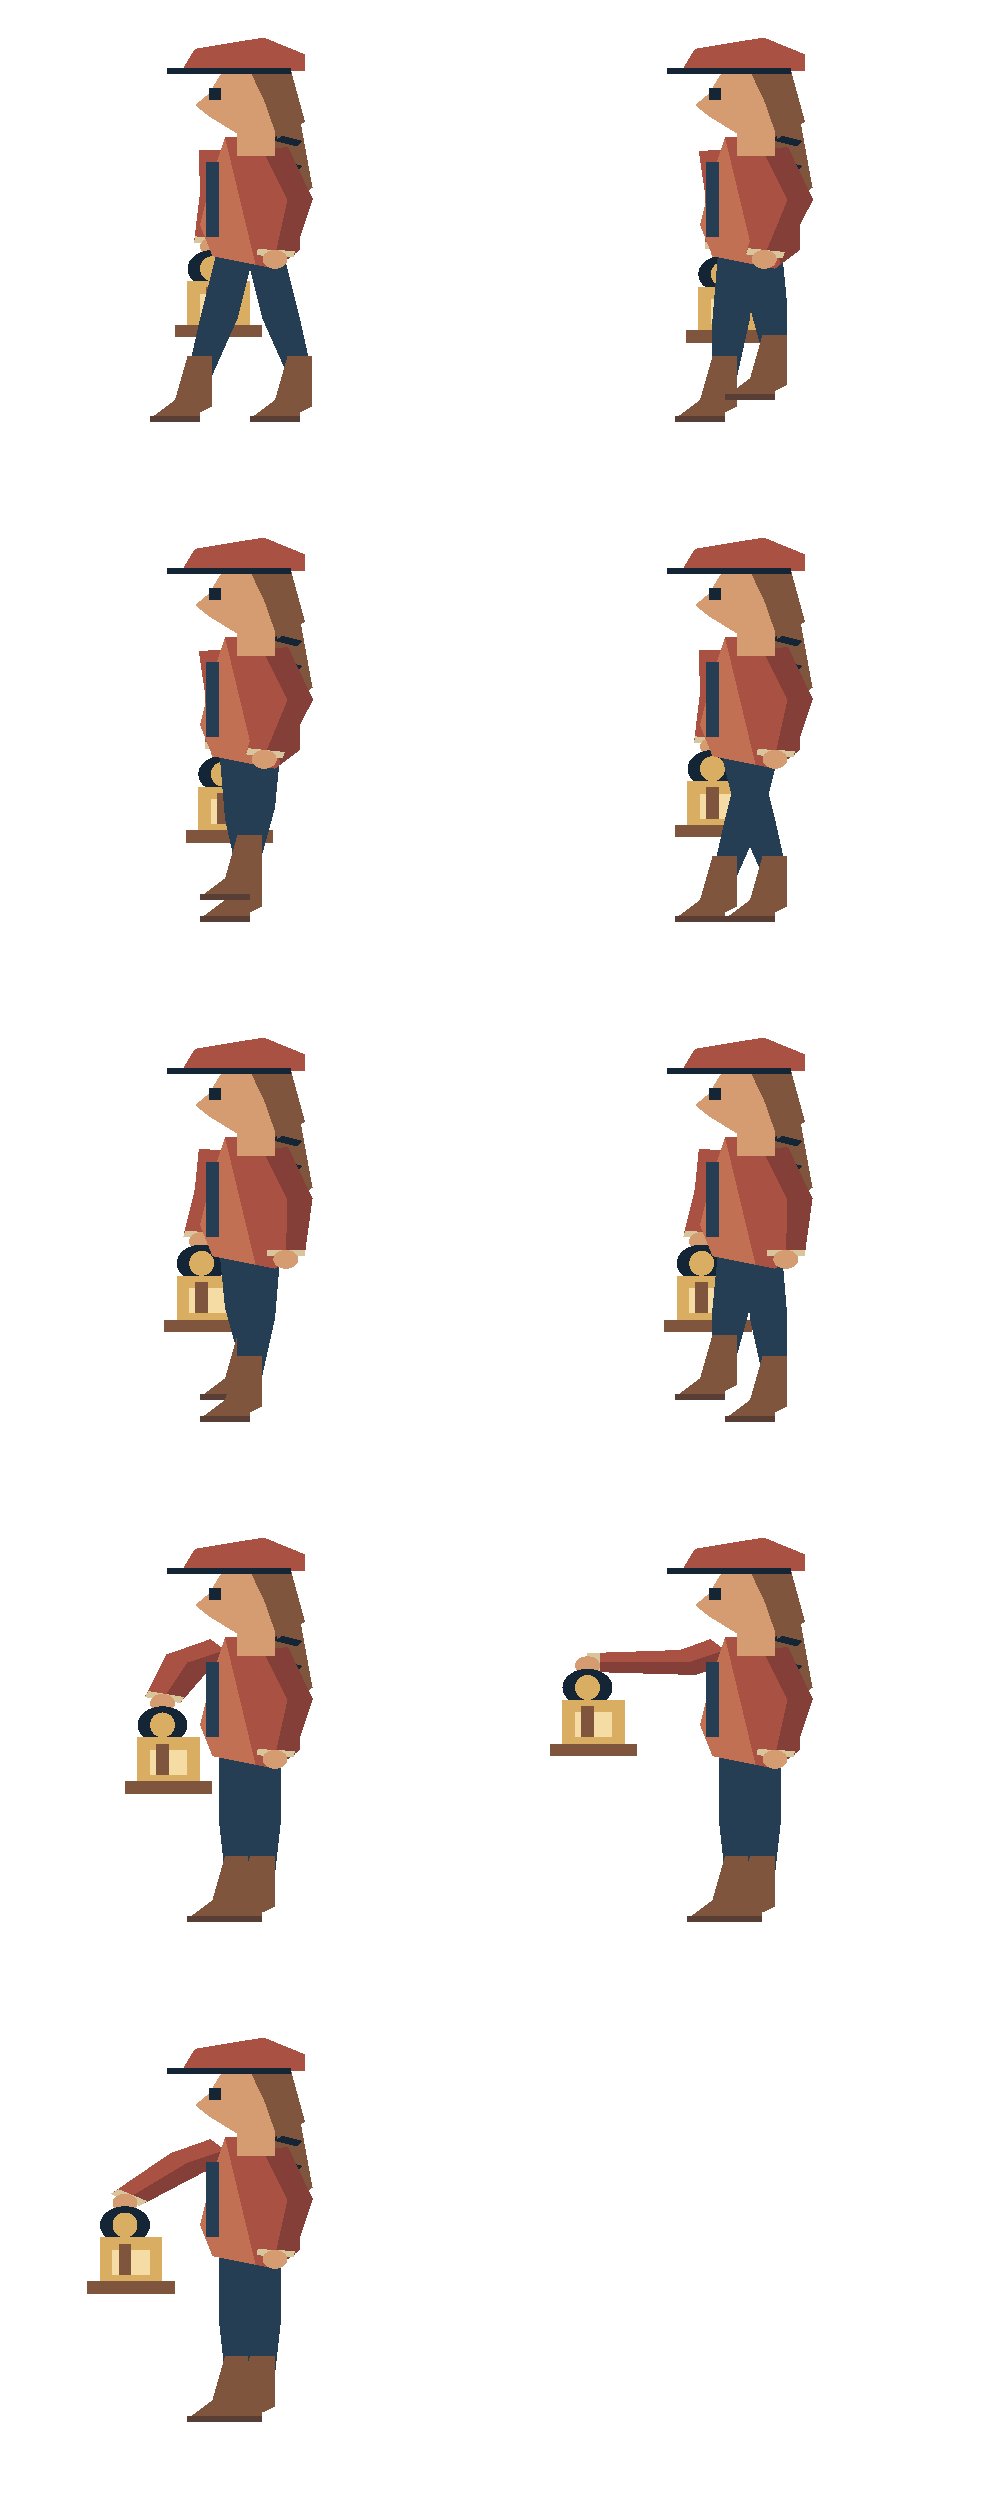
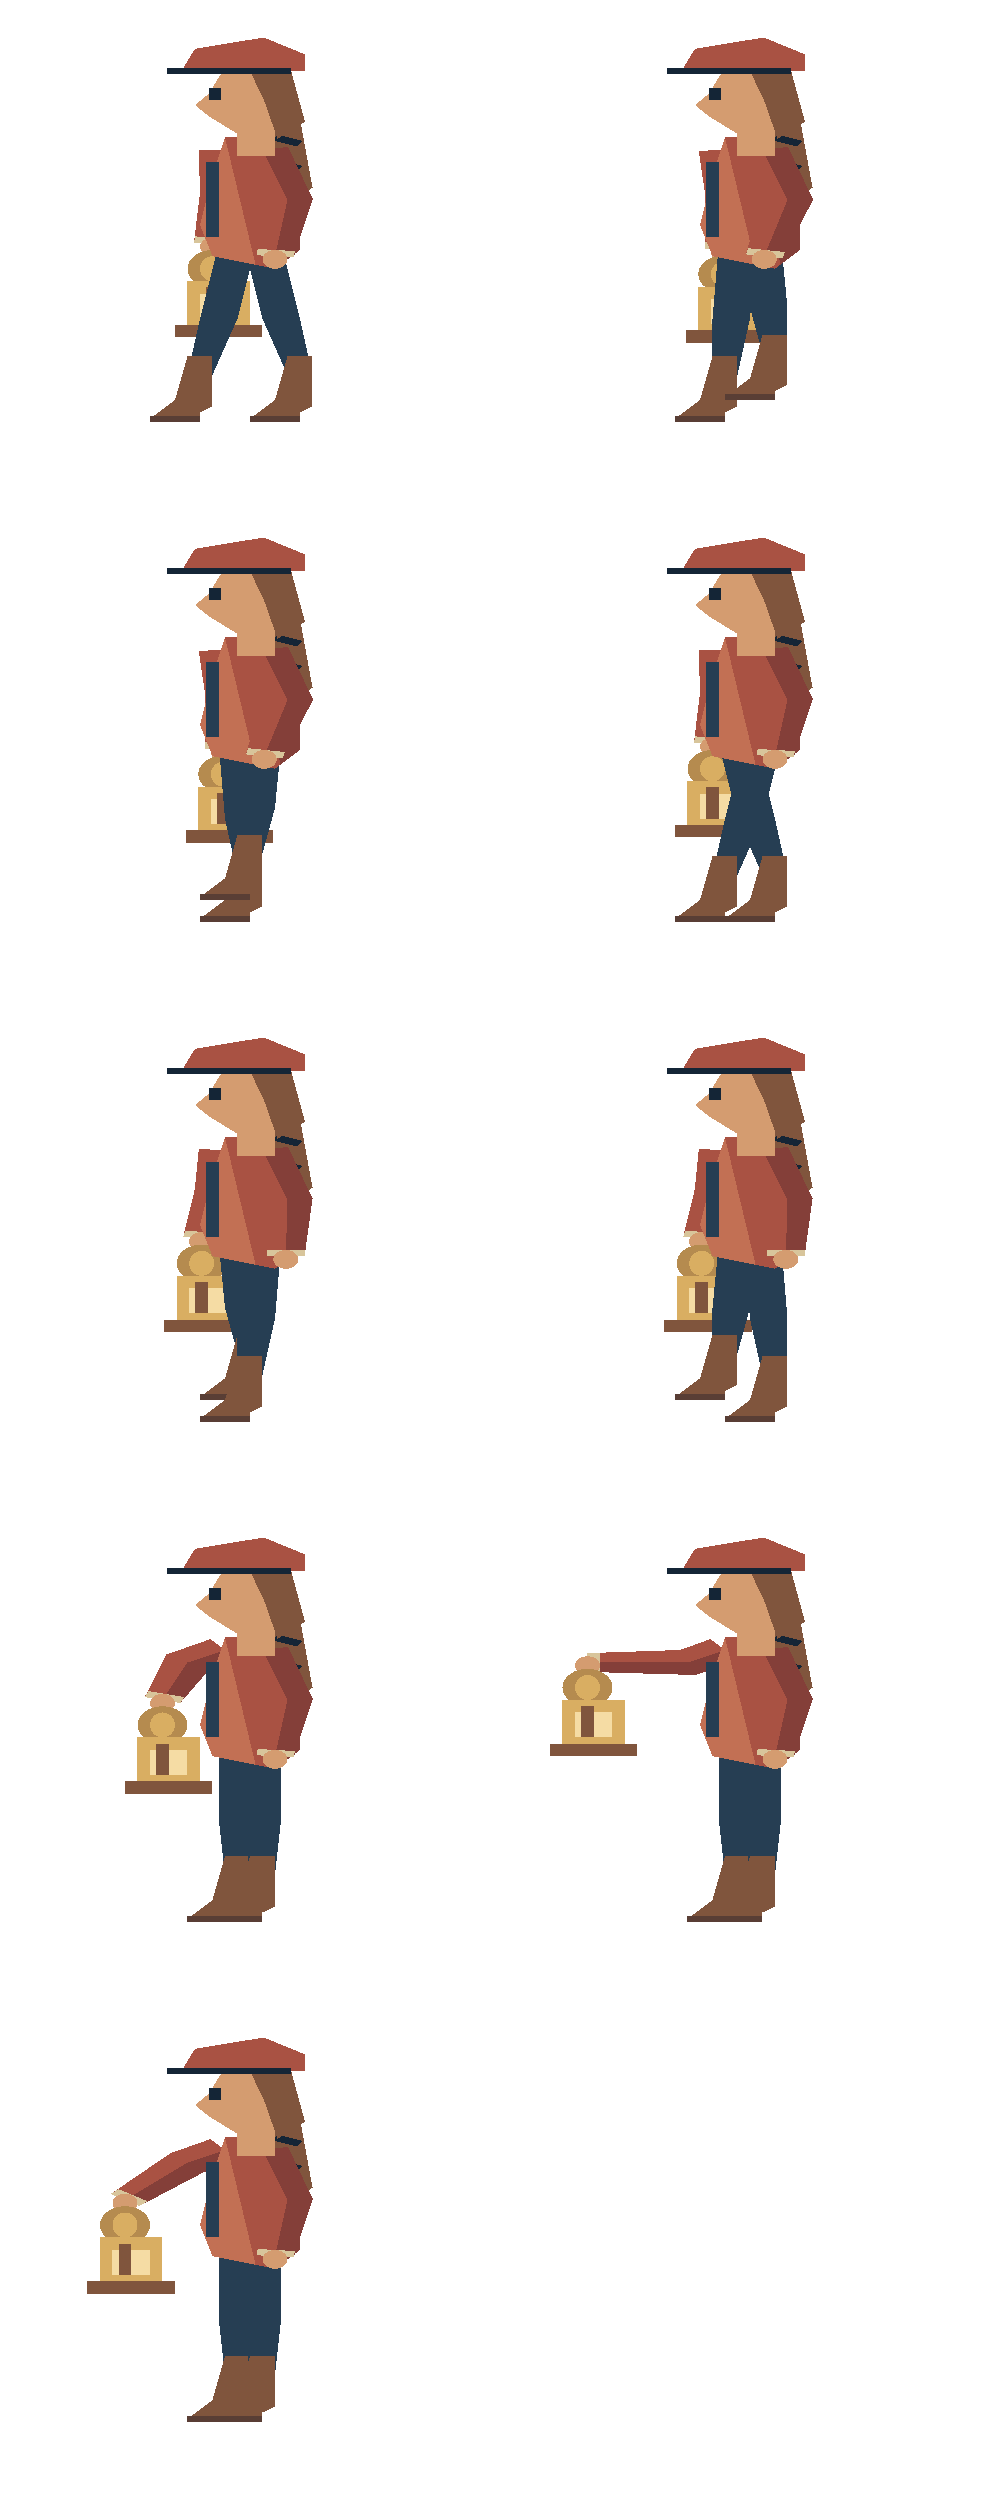
<svg xmlns="http://www.w3.org/2000/svg" width="160" height="400" viewBox="0 0 160 400">
  <svg x="0" y="0" width="80" height="80" viewBox="0 0 40 80" preserveAspectRatio="none" shape-rendering="crispEdges">
    <polygon points="15.9,24.0 16.0,30.875 15.512,38.814 18.488,39.186 20.0,31.125 20.1,24.0" fill="#a95243" />
    <polygon points="18,24 18.0,31.0 17.0,39.0 18.488,39.186 20.0,31.125 20.1,24.0" fill="#843f39" />
    <polygon points="15.636,37.822 15.512,38.814 18.488,39.186 18.612,38.194" fill="#d8c59b" />
    <ellipse cx="17.0" cy="39.5" rx="1.0" ry="1.5" fill="#d49c70" />
-     <ellipse cx="17.0" cy="43.0" rx="2.0" ry="3.0" fill="#142536" />
+     <ellipse cx="17.0" cy="43.0" rx="2.0" ry="3.0" fill="#b58b4f" />
    <ellipse cx="17.0" cy="43.0" rx="1.0" ry="2.0" fill="#d9ae62" />
    <rect x="15.0" y="45.0" width="5.0" height="8.0" fill="#d9ae62" />
    <rect x="16.0" y="47.0" width="3.0" height="4.0" fill="#f5dca4" />
    <polyline points="17.0,46.0 17.0,51.0" fill="none" stroke="#80553d" stroke-width="1" />
    <rect x="14.0" y="52.0" width="7.0" height="2.0" fill="#80553d" />
    <polygon points="17.5,39 20.5,39 19.0,51.0 17.0,60 15.0,60 16.0,51.0" fill="#263e53" />
    <polygon points="15.0,57 17.0,57 17.0,65 16.0,66 16.0,67 12.0,67 14.0,64" fill="#80553d" />
    <polyline points="12.0,67 16.0,67" fill="none" stroke="#593e35" stroke-width="1" />
    <polygon points="19.5,39 22.5,39 24.0,51.0 25.0,60.0 23.0,60.0 21.0,51.0" fill="#263e53" />
    <polygon points="23.0,57.0 25.0,57.0 25.0,65.0 24.0,66.0 24.0,67.0 20.0,67.0 22.0,64.0" fill="#80553d" />
    <polyline points="20.0,67.0 24.0,67.0" fill="none" stroke="#593e35" stroke-width="1" />
    <polygon points="18,22 22,22 24,30 24,40 22,43 17,41 16,36 17,28" fill="#a95243" />
    <polygon points="20.0,22.0 22,22 24,30 24,40 22.441,42.339" fill="#843f39" />
    <polygon points="20.445,42.378 17,41 16,36 17,28 18.0,22.0" fill="#c27054" />
    <polyline points="17,26 17,38" fill="none" stroke="#263e53" stroke-width="1" />
    <polygon points="22,19 24,19 25,30 23,33 21,30" fill="#80553d" />
    <polyline points="22,22 24,23" fill="none" stroke="#142536" stroke-width="1" />
    <polyline points="22,26 24,27" fill="none" stroke="#142536" stroke-width="1" />
    <polyline points="22,30 24,31" fill="none" stroke="#142536" stroke-width="1" />
    <polyline points="22,31 24,31" fill="none" stroke="#a95243" stroke-width="1" />
    <polygon points="18.963,24.509 20.973,32.136 20.509,40.834 23.491,41.166 25.027,31.864 23.037,23.491" fill="#a95243" />
    <polygon points="21,24 23,32 22.0,41 23.491,41.166 25.027,31.864 23.037,23.491" fill="#843f39" />
    <polygon points="20.62,39.84 20.509,40.834 23.491,41.166 23.601,40.172" fill="#d8c59b" />
    <ellipse cx="22.0" cy="41.5" rx="1.0" ry="1.5" fill="#d49c70" />
    <rect x="19" y="19" width="3" height="6" fill="#d49c70" />
    <polygon points="17.8,11.4 23.3,11.4 23.3,20.4 18.9,21.3 16.7,18.6 15.6,16.8 16.7,15.0" fill="#d49c70" />
    <polygon points="20.0,11.4 23.3,11.4 24.4,19.5 22.2,22.2 21.1,15.9" fill="#80553d" />
    <rect x="16.7" y="14.1" width="1.0" height="1.9" fill="#142536" />
    <polygon points="15.6,7.8 21.1,6.0 24.4,8.7 24.4,11.4 14.5,11.4" fill="#a95243" />
    <polyline points="13.4,11.4 23.3,11.4" fill="none" stroke="#142536" stroke-width="1" />
  </svg>
  <svg x="80" y="0" width="80" height="80" viewBox="0 0 40 80" preserveAspectRatio="none" shape-rendering="crispEdges">
    <polygon points="15.904,24.122 16.429,31.424 16.369,39.765 19.363,39.967 20.437,31.442 20.096,23.878" fill="#a95243" />
    <polygon points="18,24 18.433,31.433 17.866,39.866 19.363,39.967 20.437,31.442 20.096,23.878" fill="#843f39" />
    <polygon points="16.436,38.768 16.369,39.765 19.363,39.967 19.43,38.969" fill="#d8c59b" />
    <ellipse cx="17.866" cy="40.366" rx="1.0" ry="1.5" fill="#d49c70" />
-     <ellipse cx="17.866" cy="43.866" rx="2.0" ry="3.0" fill="#142536" />
+     <ellipse cx="17.866" cy="43.866" rx="2.0" ry="3.0" fill="#b58b4f" />
    <ellipse cx="17.866" cy="43.866" rx="1.0" ry="2.0" fill="#d9ae62" />
    <rect x="15.866" y="45.866" width="5.0" height="8.0" fill="#d9ae62" />
    <rect x="16.866" y="47.866" width="3.0" height="4.0" fill="#f5dca4" />
    <polyline points="17.866,46.866 17.866,51.866" fill="none" stroke="#80553d" stroke-width="1" />
    <rect x="14.866" y="52.866" width="7.0" height="2.0" fill="#80553d" />
    <polygon points="17.5,39 20.5,39 20.0,51.0 19.0,60 17.0,60 17.0,51.0" fill="#263e53" />
    <polygon points="17.0,57 19.0,57 19.0,65 18.0,66 18.0,67 14.0,67 16.0,64" fill="#80553d" />
    <polyline points="14.0,67 18.0,67" fill="none" stroke="#593e35" stroke-width="1" />
    <polygon points="19.5,39 22.5,39 23.0,49.268 23.0,56.536 21.0,56.536 20.0,49.268" fill="#263e53" />
    <polygon points="21.0,53.536 23.0,53.536 23.0,61.536 22.0,62.536 22.0,63.536 18.0,63.536 20.0,60.536" fill="#80553d" />
    <polyline points="18.0,63.536 22.0,63.536" fill="none" stroke="#593e35" stroke-width="1" />
    <polygon points="18,22 22,22 24,30 24,40 22,43 17,41 16,36 17,28" fill="#a95243" />
    <polygon points="20.0,22.0 22,22 24,30 24,40 22.441,42.339" fill="#843f39" />
    <polygon points="20.445,42.378 17,41 16,36 17,28 18.0,22.0" fill="#c27054" />
    <polyline points="17,26 17,38" fill="none" stroke="#263e53" stroke-width="1" />
    <polygon points="22,19 24,19 25,30 23,33 21,30" fill="#80553d" />
    <polyline points="22,22 24,23" fill="none" stroke="#142536" stroke-width="1" />
    <polyline points="22,26 24,27" fill="none" stroke="#142536" stroke-width="1" />
    <polyline points="22,30 24,31" fill="none" stroke="#142536" stroke-width="1" />
    <polyline points="22,31 24,31" fill="none" stroke="#a95243" stroke-width="1" />
    <polygon points="18.963,24.509 20.949,32.042 19.665,40.695 22.603,41.305 25.051,31.958 23.037,23.491" fill="#a95243" />
    <polygon points="21,24 23,32 21.134,41 22.603,41.305 25.051,31.958 23.037,23.491" fill="#843f39" />
    <polygon points="19.868,39.716 19.665,40.695 22.603,41.305 22.806,40.325" fill="#d8c59b" />
    <ellipse cx="21.134" cy="41.5" rx="1.0" ry="1.5" fill="#d49c70" />
    <rect x="19" y="19" width="3" height="6" fill="#d49c70" />
    <polygon points="17.8,11.4 23.3,11.4 23.3,20.4 18.9,21.3 16.7,18.6 15.6,16.8 16.7,15.0" fill="#d49c70" />
    <polygon points="20.0,11.4 23.3,11.4 24.4,19.5 22.2,22.2 21.1,15.9" fill="#80553d" />
    <rect x="16.7" y="14.1" width="1.0" height="1.9" fill="#142536" />
    <polygon points="15.6,7.8 21.1,6.0 24.4,8.7 24.4,11.4 14.5,11.4" fill="#a95243" />
    <polyline points="13.4,11.4 23.3,11.4" fill="none" stroke="#142536" stroke-width="1" />
  </svg>
  <svg x="0" y="80" width="80" height="80" viewBox="0 0 40 80" preserveAspectRatio="none" shape-rendering="crispEdges">
    <polygon points="15.904,24.122 16.429,31.424 16.369,39.765 19.363,39.967 20.437,31.442 20.096,23.878" fill="#a95243" />
    <polygon points="18,24 18.433,31.433 17.866,39.866 19.363,39.967 20.437,31.442 20.096,23.878" fill="#843f39" />
    <polygon points="16.436,38.768 16.369,39.765 19.363,39.967 19.43,38.969" fill="#d8c59b" />
    <ellipse cx="17.866" cy="40.366" rx="1.0" ry="1.5" fill="#d49c70" />
-     <ellipse cx="17.866" cy="43.866" rx="2.0" ry="3.0" fill="#142536" />
+     <ellipse cx="17.866" cy="43.866" rx="2.0" ry="3.0" fill="#b58b4f" />
    <ellipse cx="17.866" cy="43.866" rx="1.0" ry="2.0" fill="#d9ae62" />
    <rect x="15.866" y="45.866" width="5.0" height="8.0" fill="#d9ae62" />
    <rect x="16.866" y="47.866" width="3.0" height="4.0" fill="#f5dca4" />
    <polyline points="17.866,46.866 17.866,51.866" fill="none" stroke="#80553d" stroke-width="1" />
    <rect x="14.866" y="52.866" width="7.0" height="2.0" fill="#80553d" />
    <polygon points="17.5,39 20.5,39 21.0,51.0 21.0,60 19.0,60 18.0,51.0" fill="#263e53" />
    <polygon points="19.0,57 21.0,57 21.0,65 20.0,66 20.0,67 16.0,67 18.0,64" fill="#80553d" />
    <polyline points="16.0,67 20.0,67" fill="none" stroke="#593e35" stroke-width="1" />
    <polygon points="19.5,39 22.5,39 22.0,49.268 21.0,56.536 19.0,56.536 19.0,49.268" fill="#263e53" />
    <polygon points="19.0,53.536 21.0,53.536 21.0,61.536 20.0,62.536 20.0,63.536 16.0,63.536 18.0,60.536" fill="#80553d" />
    <polyline points="16.0,63.536 20.0,63.536" fill="none" stroke="#593e35" stroke-width="1" />
    <polygon points="18,22 22,22 24,30 24,40 22,43 17,41 16,36 17,28" fill="#a95243" />
    <polygon points="20.0,22.0 22,22 24,30 24,40 22.441,42.339" fill="#843f39" />
    <polygon points="20.445,42.378 17,41 16,36 17,28 18.0,22.0" fill="#c27054" />
    <polyline points="17,26 17,38" fill="none" stroke="#263e53" stroke-width="1" />
    <polygon points="22,19 24,19 25,30 23,33 21,30" fill="#80553d" />
    <polyline points="22,22 24,23" fill="none" stroke="#142536" stroke-width="1" />
    <polyline points="22,26 24,27" fill="none" stroke="#142536" stroke-width="1" />
    <polyline points="22,30 24,31" fill="none" stroke="#142536" stroke-width="1" />
    <polyline points="22,31 24,31" fill="none" stroke="#a95243" stroke-width="1" />
    <polygon points="18.963,24.509 20.949,32.042 19.665,40.695 22.603,41.305 25.051,31.958 23.037,23.491" fill="#a95243" />
    <polygon points="21,24 23,32 21.134,41 22.603,41.305 25.051,31.958 23.037,23.491" fill="#843f39" />
    <polygon points="19.868,39.716 19.665,40.695 22.603,41.305 22.806,40.325" fill="#d8c59b" />
    <ellipse cx="21.134" cy="41.5" rx="1.0" ry="1.5" fill="#d49c70" />
    <rect x="19" y="19" width="3" height="6" fill="#d49c70" />
    <polygon points="17.8,11.4 23.3,11.4 23.3,20.4 18.9,21.3 16.7,18.6 15.6,16.8 16.7,15.0" fill="#d49c70" />
    <polygon points="20.0,11.4 23.3,11.4 24.4,19.5 22.2,22.2 21.1,15.9" fill="#80553d" />
    <rect x="16.7" y="14.1" width="1.0" height="1.9" fill="#142536" />
    <polygon points="15.6,7.8 21.1,6.0 24.4,8.7 24.4,11.4 14.5,11.4" fill="#a95243" />
    <polyline points="13.4,11.4 23.3,11.4" fill="none" stroke="#142536" stroke-width="1" />
  </svg>
  <svg x="80" y="80" width="80" height="80" viewBox="0 0 40 80" preserveAspectRatio="none" shape-rendering="crispEdges">
    <polygon points="15.9,24.0 16.0,30.875 15.512,38.814 18.488,39.186 20.0,31.125 20.1,24.0" fill="#a95243" />
    <polygon points="18,24 18.0,31.0 17.0,39.0 18.488,39.186 20.0,31.125 20.1,24.0" fill="#843f39" />
    <polygon points="15.636,37.822 15.512,38.814 18.488,39.186 18.612,38.194" fill="#d8c59b" />
    <ellipse cx="17.0" cy="39.5" rx="1.0" ry="1.5" fill="#d49c70" />
-     <ellipse cx="17.0" cy="43.0" rx="2.0" ry="3.0" fill="#142536" />
+     <ellipse cx="17.0" cy="43.0" rx="2.0" ry="3.0" fill="#b58b4f" />
    <ellipse cx="17.0" cy="43.0" rx="1.0" ry="2.0" fill="#d9ae62" />
    <rect x="15.0" y="45.0" width="5.0" height="8.0" fill="#d9ae62" />
    <rect x="16.0" y="47.0" width="3.0" height="4.0" fill="#f5dca4" />
    <polyline points="17.0,46.0 17.0,51.0" fill="none" stroke="#80553d" stroke-width="1" />
    <rect x="14.0" y="52.0" width="7.0" height="2.0" fill="#80553d" />
    <polygon points="17.5,39 20.5,39 22.0,51.0 23.0,60.0 21.0,60.0 19.0,51.0" fill="#263e53" />
    <polygon points="21.0,57.0 23.0,57.0 23.0,65.0 22.0,66.0 22.0,67.0 18.0,67.0 20.0,64.0" fill="#80553d" />
    <polyline points="18.0,67.0 22.0,67.0" fill="none" stroke="#593e35" stroke-width="1" />
    <polygon points="19.5,39 22.5,39 21.0,51.0 19.0,60 17.0,60 18.0,51.0" fill="#263e53" />
    <polygon points="17.0,57 19.0,57 19.0,65 18.0,66 18.0,67 14.0,67 16.0,64" fill="#80553d" />
    <polyline points="14.0,67 18.0,67" fill="none" stroke="#593e35" stroke-width="1" />
    <polygon points="18,22 22,22 24,30 24,40 22,43 17,41 16,36 17,28" fill="#a95243" />
    <polygon points="20.0,22.0 22,22 24,30 24,40 22.441,42.339" fill="#843f39" />
    <polygon points="20.445,42.378 17,41 16,36 17,28 18.0,22.0" fill="#c27054" />
    <polyline points="17,26 17,38" fill="none" stroke="#263e53" stroke-width="1" />
    <polygon points="22,19 24,19 25,30 23,33 21,30" fill="#80553d" />
    <polyline points="22,22 24,23" fill="none" stroke="#142536" stroke-width="1" />
    <polyline points="22,26 24,27" fill="none" stroke="#142536" stroke-width="1" />
    <polyline points="22,30 24,31" fill="none" stroke="#142536" stroke-width="1" />
    <polyline points="22,31 24,31" fill="none" stroke="#a95243" stroke-width="1" />
    <polygon points="18.963,24.509 20.973,32.136 20.509,40.834 23.491,41.166 25.027,31.864 23.037,23.491" fill="#a95243" />
    <polygon points="21,24 23,32 22.0,41 23.491,41.166 25.027,31.864 23.037,23.491" fill="#843f39" />
    <polygon points="20.62,39.84 20.509,40.834 23.491,41.166 23.601,40.172" fill="#d8c59b" />
    <ellipse cx="22.0" cy="41.5" rx="1.0" ry="1.5" fill="#d49c70" />
    <rect x="19" y="19" width="3" height="6" fill="#d49c70" />
    <polygon points="17.8,11.4 23.3,11.4 23.3,20.4 18.9,21.3 16.7,18.6 15.6,16.8 16.7,15.0" fill="#d49c70" />
    <polygon points="20.0,11.4 23.3,11.4 24.4,19.5 22.2,22.2 21.1,15.9" fill="#80553d" />
    <rect x="16.7" y="14.1" width="1.0" height="1.9" fill="#142536" />
    <polygon points="15.6,7.8 21.1,6.0 24.4,8.7 24.4,11.4 14.5,11.4" fill="#a95243" />
    <polyline points="13.4,11.4 23.3,11.4" fill="none" stroke="#142536" stroke-width="1" />
  </svg>
  <svg x="0" y="160" width="80" height="80" viewBox="0 0 40 80" preserveAspectRatio="none" shape-rendering="crispEdges">
    <polygon points="15.905,23.862 15.579,30.314 14.66,37.855 17.608,38.413 19.555,30.82 20.095,24.138" fill="#a95243" />
    <polygon points="18,24 17.567,30.567 16.134,38.134 17.608,38.413 19.555,30.82 20.095,24.138" fill="#843f39" />
    <polygon points="14.846,36.872 14.66,37.855 17.608,38.413 17.794,37.431" fill="#d8c59b" />
    <ellipse cx="16.134" cy="38.634" rx="1.0" ry="1.5" fill="#d49c70" />
-     <ellipse cx="16.134" cy="42.134" rx="2.0" ry="3.0" fill="#142536" />
+     <ellipse cx="16.134" cy="42.134" rx="2.0" ry="3.0" fill="#b58b4f" />
    <ellipse cx="16.134" cy="42.134" rx="1.0" ry="2.0" fill="#d9ae62" />
    <rect x="14.134" y="44.134" width="5.0" height="8.0" fill="#d9ae62" />
    <rect x="15.134" y="46.134" width="3.0" height="4.0" fill="#f5dca4" />
    <polyline points="16.134,45.134 16.134,50.134" fill="none" stroke="#80553d" stroke-width="1" />
    <rect x="13.134" y="51.134" width="7.0" height="2.0" fill="#80553d" />
    <polygon points="17.5,39 20.5,39 21.0,49.268 21.0,56.536 19.0,56.536 18.0,49.268" fill="#263e53" />
    <polygon points="19.0,53.536 21.0,53.536 21.0,61.536 20.0,62.536 20.0,63.536 16.0,63.536 18.0,60.536" fill="#80553d" />
    <polyline points="16.0,63.536 20.0,63.536" fill="none" stroke="#593e35" stroke-width="1" />
    <polygon points="19.5,39 22.5,39 22.0,51.0 21.0,60 19.0,60 19.0,51.0" fill="#263e53" />
    <polygon points="19.0,57 21.0,57 21.0,65 20.0,66 20.0,67 16.0,67 18.0,64" fill="#80553d" />
    <polyline points="16.0,67 20.0,67" fill="none" stroke="#593e35" stroke-width="1" />
    <polygon points="18,22 22,22 24,30 24,40 22,43 17,41 16,36 17,28" fill="#a95243" />
    <polygon points="20.0,22.0 22,22 24,30 24,40 22.441,42.339" fill="#843f39" />
    <polygon points="20.445,42.378 17,41 16,36 17,28 18.0,22.0" fill="#c27054" />
    <polyline points="17,26 17,38" fill="none" stroke="#263e53" stroke-width="1" />
    <polygon points="22,19 24,19 25,30 23,33 21,30" fill="#80553d" />
    <polyline points="22,22 24,23" fill="none" stroke="#142536" stroke-width="1" />
    <polyline points="22,26 24,27" fill="none" stroke="#142536" stroke-width="1" />
    <polyline points="22,30 24,31" fill="none" stroke="#142536" stroke-width="1" />
    <polyline points="22,31 24,31" fill="none" stroke="#a95243" stroke-width="1" />
    <polygon points="18.963,24.509 20.996,32.232 21.366,40.978 24.366,41.022 25.004,31.768 23.037,23.491" fill="#a95243" />
    <polygon points="21,24 23,32 22.866,41 24.366,41.022 25.004,31.768 23.037,23.491" fill="#843f39" />
    <polygon points="21.381,39.978 21.366,40.978 24.366,41.022 24.381,40.022" fill="#d8c59b" />
    <ellipse cx="22.866" cy="41.5" rx="1.0" ry="1.5" fill="#d49c70" />
    <rect x="19" y="19" width="3" height="6" fill="#d49c70" />
    <polygon points="17.8,11.4 23.3,11.4 23.3,20.4 18.9,21.3 16.7,18.6 15.6,16.8 16.7,15.0" fill="#d49c70" />
    <polygon points="20.0,11.4 23.3,11.4 24.4,19.5 22.2,22.2 21.1,15.9" fill="#80553d" />
    <rect x="16.7" y="14.1" width="1.0" height="1.9" fill="#142536" />
    <polygon points="15.6,7.8 21.1,6.0 24.4,8.7 24.4,11.4 14.5,11.4" fill="#a95243" />
    <polyline points="13.4,11.4 23.3,11.4" fill="none" stroke="#142536" stroke-width="1" />
  </svg>
  <svg x="80" y="160" width="80" height="80" viewBox="0 0 40 80" preserveAspectRatio="none" shape-rendering="crispEdges">
    <polygon points="15.905,23.862 15.579,30.314 14.66,37.855 17.608,38.413 19.555,30.82 20.095,24.138" fill="#a95243" />
    <polygon points="18,24 17.567,30.567 16.134,38.134 17.608,38.413 19.555,30.82 20.095,24.138" fill="#843f39" />
    <polygon points="14.846,36.872 14.66,37.855 17.608,38.413 17.794,37.431" fill="#d8c59b" />
    <ellipse cx="16.134" cy="38.634" rx="1.0" ry="1.5" fill="#d49c70" />
-     <ellipse cx="16.134" cy="42.134" rx="2.0" ry="3.0" fill="#142536" />
+     <ellipse cx="16.134" cy="42.134" rx="2.0" ry="3.0" fill="#b58b4f" />
    <ellipse cx="16.134" cy="42.134" rx="1.0" ry="2.0" fill="#d9ae62" />
    <rect x="14.134" y="44.134" width="5.0" height="8.0" fill="#d9ae62" />
    <rect x="15.134" y="46.134" width="3.0" height="4.0" fill="#f5dca4" />
    <polyline points="16.134,45.134 16.134,50.134" fill="none" stroke="#80553d" stroke-width="1" />
    <rect x="13.134" y="51.134" width="7.0" height="2.0" fill="#80553d" />
    <polygon points="17.5,39 20.5,39 20.0,49.268 19.0,56.536 17.0,56.536 17.0,49.268" fill="#263e53" />
    <polygon points="17.0,53.536 19.0,53.536 19.0,61.536 18.0,62.536 18.0,63.536 14.0,63.536 16.0,60.536" fill="#80553d" />
    <polyline points="14.0,63.536 18.0,63.536" fill="none" stroke="#593e35" stroke-width="1" />
    <polygon points="19.5,39 22.5,39 23.0,51.0 23.0,60 21.0,60 20.0,51.0" fill="#263e53" />
    <polygon points="21.0,57 23.0,57 23.0,65 22.0,66 22.0,67 18.0,67 20.0,64" fill="#80553d" />
    <polyline points="18.0,67 22.0,67" fill="none" stroke="#593e35" stroke-width="1" />
    <polygon points="18,22 22,22 24,30 24,40 22,43 17,41 16,36 17,28" fill="#a95243" />
    <polygon points="20.0,22.0 22,22 24,30 24,40 22.441,42.339" fill="#843f39" />
    <polygon points="20.445,42.378 17,41 16,36 17,28 18.0,22.0" fill="#c27054" />
    <polyline points="17,26 17,38" fill="none" stroke="#263e53" stroke-width="1" />
    <polygon points="22,19 24,19 25,30 23,33 21,30" fill="#80553d" />
    <polyline points="22,22 24,23" fill="none" stroke="#142536" stroke-width="1" />
    <polyline points="22,26 24,27" fill="none" stroke="#142536" stroke-width="1" />
    <polyline points="22,30 24,31" fill="none" stroke="#142536" stroke-width="1" />
    <polyline points="22,31 24,31" fill="none" stroke="#a95243" stroke-width="1" />
    <polygon points="18.963,24.509 20.996,32.232 21.366,40.978 24.366,41.022 25.004,31.768 23.037,23.491" fill="#a95243" />
    <polygon points="21,24 23,32 22.866,41 24.366,41.022 25.004,31.768 23.037,23.491" fill="#843f39" />
    <polygon points="21.381,39.978 21.366,40.978 24.366,41.022 24.381,40.022" fill="#d8c59b" />
    <ellipse cx="22.866" cy="41.5" rx="1.0" ry="1.5" fill="#d49c70" />
    <rect x="19" y="19" width="3" height="6" fill="#d49c70" />
    <polygon points="17.8,11.4 23.3,11.4 23.3,20.4 18.9,21.3 16.7,18.6 15.6,16.8 16.7,15.0" fill="#d49c70" />
    <polygon points="20.0,11.4 23.3,11.4 24.4,19.5 22.2,22.2 21.1,15.9" fill="#80553d" />
    <rect x="16.7" y="14.1" width="1.0" height="1.9" fill="#142536" />
    <polygon points="15.6,7.8 21.1,6.0 24.4,8.7 24.4,11.4 14.5,11.4" fill="#a95243" />
    <polyline points="13.4,11.4 23.3,11.4" fill="none" stroke="#142536" stroke-width="1" />
  </svg>
  <svg x="0" y="240" width="80" height="80" viewBox="0 0 40 80" preserveAspectRatio="none" shape-rendering="crispEdges">
    <polygon points="16.835,22.253 13.32,24.717 11.577,31.526 14.423,32.474 16.68,27.283 19.165,25.747" fill="#a95243" />
    <polygon points="18,24 15,26 13,32 14.423,32.474 16.68,27.283 19.165,25.747" fill="#843f39" />
    <polygon points="11.893,30.577 11.577,31.526 14.423,32.474 14.739,31.526" fill="#d8c59b" />
    <ellipse cx="13.0" cy="32.5" rx="1.0" ry="1.5" fill="#d49c70" />
-     <ellipse cx="13.0" cy="36.0" rx="2.0" ry="3.0" fill="#142536" />
+     <ellipse cx="13.0" cy="36.0" rx="2.0" ry="3.0" fill="#b58b4f" />
    <ellipse cx="13.0" cy="36.0" rx="1.0" ry="2.0" fill="#d9ae62" />
    <rect x="11" y="38" width="5" height="8" fill="#d9ae62" />
    <rect x="12" y="40" width="3" height="4" fill="#f5dca4" />
    <polyline points="13,39 13,44" fill="none" stroke="#80553d" stroke-width="1" />
    <rect x="10" y="45" width="7" height="2" fill="#80553d" />
    <polygon points="17.5,39 20.5,39 20.5,51.0 20,60 18,60 17.5,51.0" fill="#263e53" />
    <polygon points="18,57 20,57 20,65 19,66 19,67 15,67 17,64" fill="#80553d" />
    <polyline points="15,67 19,67" fill="none" stroke="#593e35" stroke-width="1" />
    <polygon points="19.5,39 22.5,39 22.5,51.0 22,60 20,60 19.5,51.0" fill="#263e53" />
    <polygon points="20,57 22,57 22,65 21,66 21,67 17,67 19,64" fill="#80553d" />
    <polyline points="17,67 21,67" fill="none" stroke="#593e35" stroke-width="1" />
    <polygon points="18,22 22,22 24,30 24,40 22,43 17,41 16,36 17,28" fill="#a95243" />
    <polygon points="20.0,22.0 22,22 24,30 24,40 22.441,42.339" fill="#843f39" />
    <polygon points="20.445,42.378 17,41 16,36 17,28 18.0,22.0" fill="#c27054" />
    <polyline points="17,26 17,38" fill="none" stroke="#263e53" stroke-width="1" />
    <polygon points="22,19 24,19 25,30 23,33 21,30" fill="#80553d" />
    <polyline points="22,22 24,23" fill="none" stroke="#142536" stroke-width="1" />
    <polyline points="22,26 24,27" fill="none" stroke="#142536" stroke-width="1" />
    <polyline points="22,30 24,31" fill="none" stroke="#142536" stroke-width="1" />
    <polyline points="22,31 24,31" fill="none" stroke="#a95243" stroke-width="1" />
    <polygon points="18.963,24.509 20.973,32.136 20.509,40.834 23.491,41.166 25.027,31.864 23.037,23.491" fill="#a95243" />
    <polygon points="21,24 23,32 22,41 23.491,41.166 25.027,31.864 23.037,23.491" fill="#843f39" />
    <polygon points="20.62,39.84 20.509,40.834 23.491,41.166 23.601,40.172" fill="#d8c59b" />
    <ellipse cx="22.0" cy="41.5" rx="1.0" ry="1.5" fill="#d49c70" />
    <rect x="19" y="19" width="3" height="6" fill="#d49c70" />
    <polygon points="17.8,11.4 23.3,11.4 23.3,20.4 18.9,21.3 16.7,18.6 15.6,16.8 16.7,15.0" fill="#d49c70" />
    <polygon points="20.0,11.4 23.3,11.4 24.4,19.5 22.2,22.2 21.1,15.9" fill="#80553d" />
    <rect x="16.7" y="14.1" width="1.0" height="1.9" fill="#142536" />
    <polygon points="15.6,7.8 21.1,6.0 24.4,8.7 24.4,11.4 14.5,11.4" fill="#a95243" />
    <polyline points="13.4,11.4 23.3,11.4" fill="none" stroke="#142536" stroke-width="1" />
  </svg>
  <svg x="80" y="240" width="80" height="80" viewBox="0 0 40 80" preserveAspectRatio="none" shape-rendering="crispEdges">
    <polygon points="16.835,22.253 14.394,24.0 7.0,24.5 7.0,27.5 15.606,28.0 19.165,25.747" fill="#a95243" />
    <polygon points="18,24 15,26 7,26 7.0,27.5 15.606,28.0 19.165,25.747" fill="#843f39" />
    <polygon points="8.0,24.5 7.0,24.5 7.0,27.5 8.0,27.5" fill="#d8c59b" />
    <ellipse cx="7.0" cy="26.5" rx="1.0" ry="1.5" fill="#d49c70" />
-     <ellipse cx="7.0" cy="30.0" rx="2.0" ry="3.0" fill="#142536" />
+     <ellipse cx="7.0" cy="30.0" rx="2.0" ry="3.0" fill="#b58b4f" />
    <ellipse cx="7.0" cy="30.0" rx="1.0" ry="2.0" fill="#d9ae62" />
    <rect x="5" y="32" width="5" height="8" fill="#d9ae62" />
    <rect x="6" y="34" width="3" height="4" fill="#f5dca4" />
    <polyline points="7,33 7,38" fill="none" stroke="#80553d" stroke-width="1" />
    <rect x="4" y="39" width="7" height="2" fill="#80553d" />
    <polygon points="17.5,39 20.5,39 20.5,51.0 20,60 18,60 17.5,51.0" fill="#263e53" />
    <polygon points="18,57 20,57 20,65 19,66 19,67 15,67 17,64" fill="#80553d" />
    <polyline points="15,67 19,67" fill="none" stroke="#593e35" stroke-width="1" />
    <polygon points="19.5,39 22.5,39 22.5,51.0 22,60 20,60 19.5,51.0" fill="#263e53" />
    <polygon points="20,57 22,57 22,65 21,66 21,67 17,67 19,64" fill="#80553d" />
    <polyline points="17,67 21,67" fill="none" stroke="#593e35" stroke-width="1" />
    <polygon points="18,22 22,22 24,30 24,40 22,43 17,41 16,36 17,28" fill="#a95243" />
    <polygon points="20.0,22.0 22,22 24,30 24,40 22.441,42.339" fill="#843f39" />
    <polygon points="20.445,42.378 17,41 16,36 17,28 18.0,22.0" fill="#c27054" />
    <polyline points="17,26 17,38" fill="none" stroke="#263e53" stroke-width="1" />
    <polygon points="22,19 24,19 25,30 23,33 21,30" fill="#80553d" />
    <polyline points="22,22 24,23" fill="none" stroke="#142536" stroke-width="1" />
    <polyline points="22,26 24,27" fill="none" stroke="#142536" stroke-width="1" />
    <polyline points="22,30 24,31" fill="none" stroke="#142536" stroke-width="1" />
    <polyline points="22,31 24,31" fill="none" stroke="#a95243" stroke-width="1" />
    <polygon points="18.963,24.509 20.973,32.136 20.509,40.834 23.491,41.166 25.027,31.864 23.037,23.491" fill="#a95243" />
    <polygon points="21,24 23,32 22,41 23.491,41.166 25.027,31.864 23.037,23.491" fill="#843f39" />
    <polygon points="20.62,39.84 20.509,40.834 23.491,41.166 23.601,40.172" fill="#d8c59b" />
    <ellipse cx="22.0" cy="41.5" rx="1.0" ry="1.5" fill="#d49c70" />
    <rect x="19" y="19" width="3" height="6" fill="#d49c70" />
    <polygon points="17.8,11.4 23.3,11.4 23.3,20.4 18.9,21.3 16.7,18.6 15.6,16.8 16.7,15.0" fill="#d49c70" />
    <polygon points="20.0,11.4 23.3,11.4 24.4,19.5 22.2,22.2 21.1,15.9" fill="#80553d" />
    <rect x="16.7" y="14.1" width="1.0" height="1.9" fill="#142536" />
    <polygon points="15.6,7.8 21.1,6.0 24.4,8.7 24.4,11.4 14.5,11.4" fill="#a95243" />
    <polyline points="13.4,11.4 23.3,11.4" fill="none" stroke="#142536" stroke-width="1" />
  </svg>
  <svg x="0" y="320" width="80" height="80" viewBox="0 0 40 80" preserveAspectRatio="none" shape-rendering="crispEdges">
    <polygon points="16.835,22.253 13.649,24.497 8.848,31.04 11.152,32.96 16.351,27.503 19.165,25.747" fill="#a95243" />
    <polygon points="18,24 15,26 10,32 11.152,32.96 16.351,27.503 19.165,25.747" fill="#843f39" />
    <polygon points="9.488,30.272 8.848,31.04 11.152,32.96 11.793,32.192" fill="#d8c59b" />
    <ellipse cx="10.0" cy="32.5" rx="1.0" ry="1.5" fill="#d49c70" />
-     <ellipse cx="10.0" cy="36.0" rx="2.0" ry="3.0" fill="#142536" />
+     <ellipse cx="10.0" cy="36.0" rx="2.0" ry="3.0" fill="#b58b4f" />
    <ellipse cx="10.0" cy="36.0" rx="1.0" ry="2.0" fill="#d9ae62" />
    <rect x="8" y="38" width="5" height="8" fill="#d9ae62" />
    <rect x="9" y="40" width="3" height="4" fill="#f5dca4" />
    <polyline points="10,39 10,44" fill="none" stroke="#80553d" stroke-width="1" />
    <rect x="7" y="45" width="7" height="2" fill="#80553d" />
    <polygon points="17.5,39 20.5,39 20.5,51.0 20,60 18,60 17.5,51.0" fill="#263e53" />
    <polygon points="18,57 20,57 20,65 19,66 19,67 15,67 17,64" fill="#80553d" />
    <polyline points="15,67 19,67" fill="none" stroke="#593e35" stroke-width="1" />
    <polygon points="19.5,39 22.5,39 22.5,51.0 22,60 20,60 19.5,51.0" fill="#263e53" />
    <polygon points="20,57 22,57 22,65 21,66 21,67 17,67 19,64" fill="#80553d" />
    <polyline points="17,67 21,67" fill="none" stroke="#593e35" stroke-width="1" />
    <polygon points="18,22 22,22 24,30 24,40 22,43 17,41 16,36 17,28" fill="#a95243" />
    <polygon points="20.0,22.0 22,22 24,30 24,40 22.441,42.339" fill="#843f39" />
    <polygon points="20.445,42.378 17,41 16,36 17,28 18.0,22.0" fill="#c27054" />
    <polyline points="17,26 17,38" fill="none" stroke="#263e53" stroke-width="1" />
    <polygon points="22,19 24,19 25,30 23,33 21,30" fill="#80553d" />
    <polyline points="22,22 24,23" fill="none" stroke="#142536" stroke-width="1" />
    <polyline points="22,26 24,27" fill="none" stroke="#142536" stroke-width="1" />
    <polyline points="22,30 24,31" fill="none" stroke="#142536" stroke-width="1" />
    <polyline points="22,31 24,31" fill="none" stroke="#a95243" stroke-width="1" />
    <polygon points="18.963,24.509 20.973,32.136 20.509,40.834 23.491,41.166 25.027,31.864 23.037,23.491" fill="#a95243" />
    <polygon points="21,24 23,32 22,41 23.491,41.166 25.027,31.864 23.037,23.491" fill="#843f39" />
    <polygon points="20.62,39.84 20.509,40.834 23.491,41.166 23.601,40.172" fill="#d8c59b" />
    <ellipse cx="22.0" cy="41.5" rx="1.0" ry="1.5" fill="#d49c70" />
    <rect x="19" y="19" width="3" height="6" fill="#d49c70" />
    <polygon points="17.8,11.4 23.3,11.4 23.3,20.4 18.9,21.3 16.7,18.6 15.6,16.8 16.7,15.0" fill="#d49c70" />
    <polygon points="20.0,11.4 23.3,11.4 24.4,19.5 22.2,22.2 21.1,15.9" fill="#80553d" />
    <rect x="16.7" y="14.1" width="1.0" height="1.9" fill="#142536" />
    <polygon points="15.6,7.8 21.1,6.0 24.4,8.7 24.4,11.4 14.5,11.4" fill="#a95243" />
    <polyline points="13.4,11.4 23.3,11.4" fill="none" stroke="#142536" stroke-width="1" />
  </svg>
</svg>
